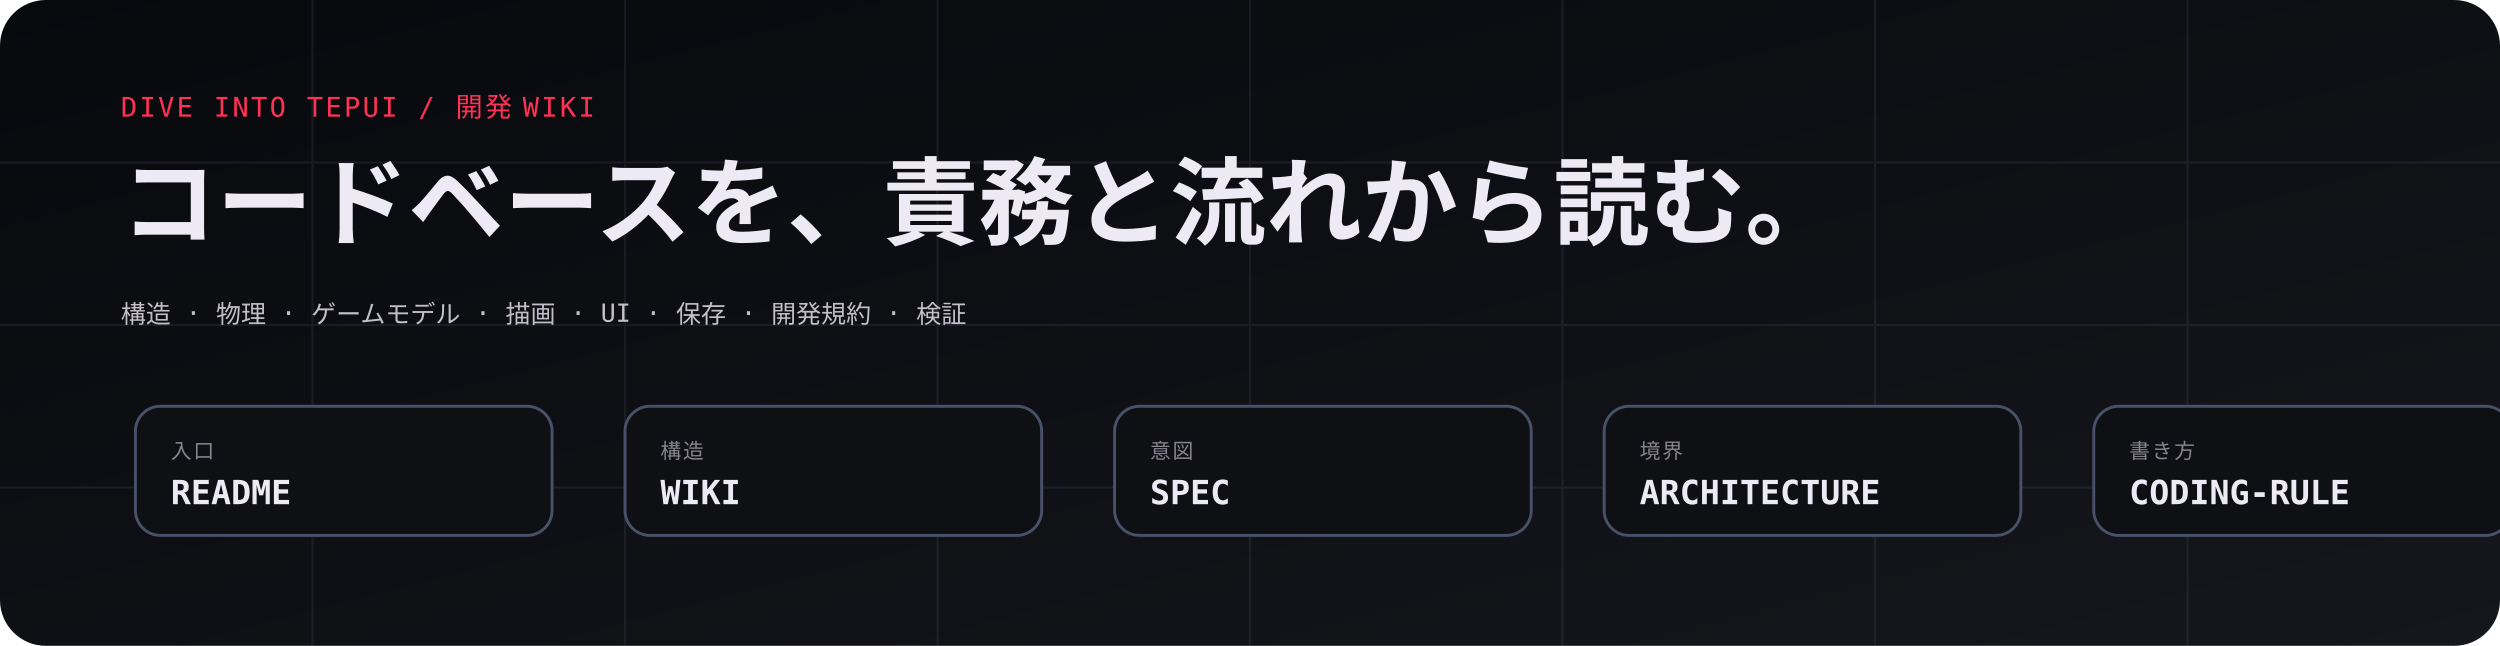
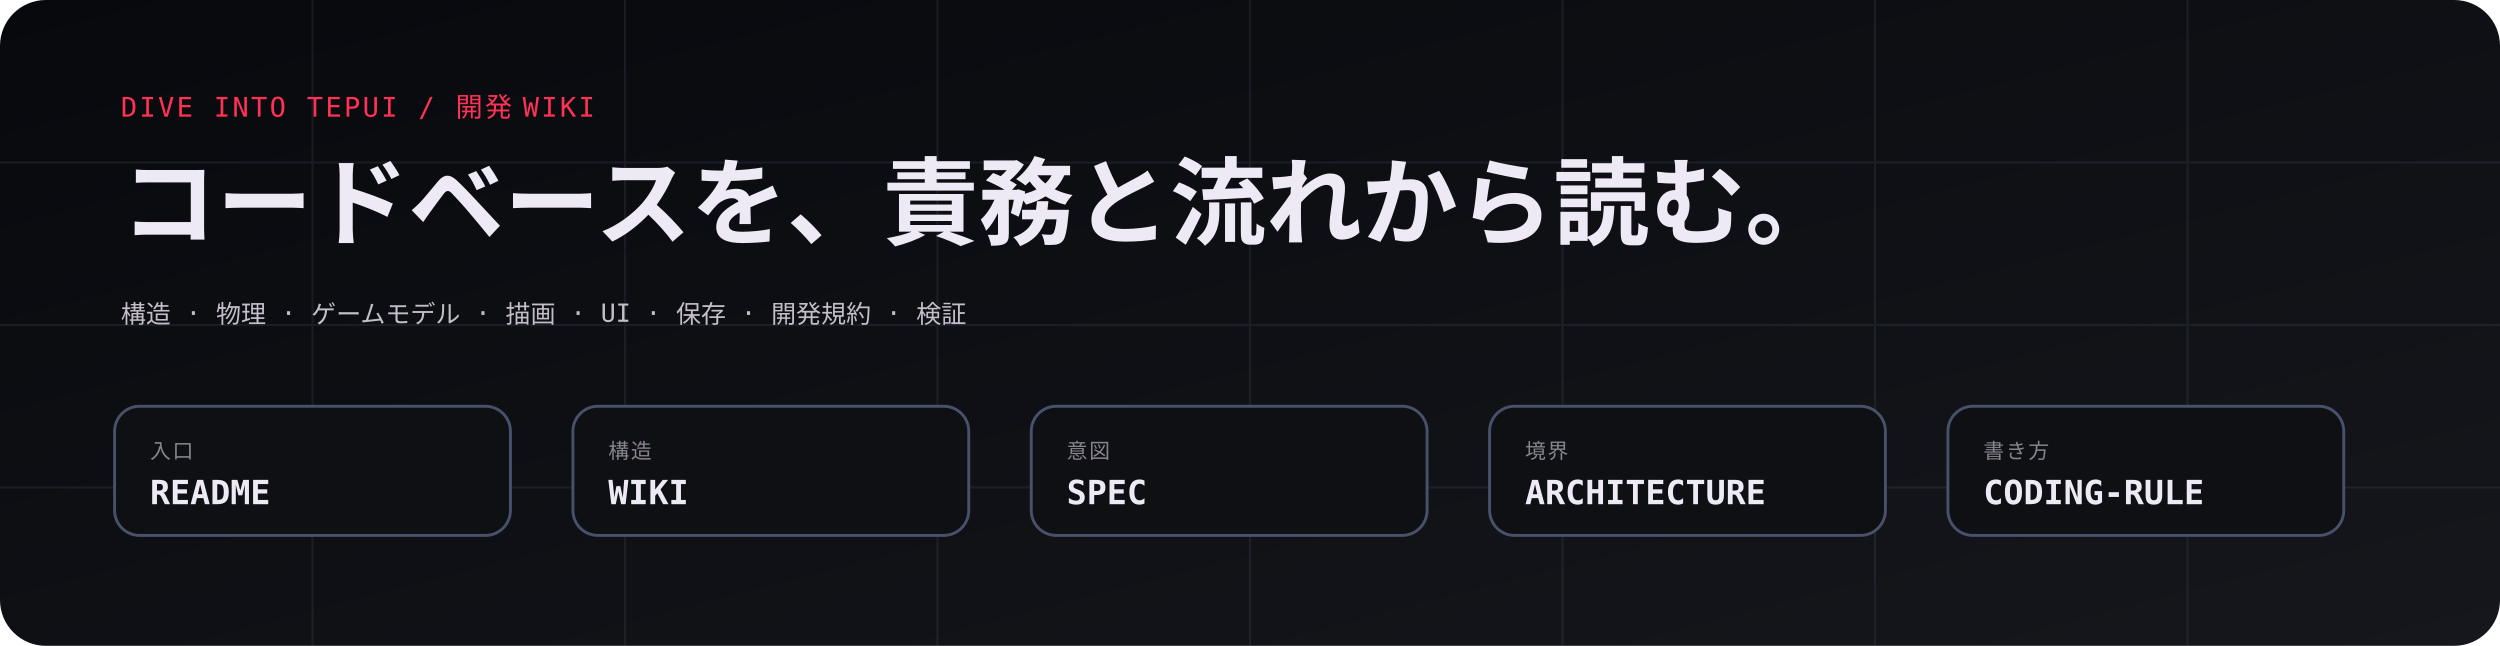
<svg xmlns="http://www.w3.org/2000/svg" width="1200" height="310" viewBox="0 0 1200 310" role="img" aria-labelledby="title desc">
  <defs>
    <style>
.m{font-family:ui-monospace,SFMono-Regular,Menlo,Consolas,"Yu Gothic",monospace}.sans{font-family:system-ui,-apple-system,"Hiragino Sans","Yu Gothic",sans-serif}
.t{fill:#eeeaf5}.b{fill:#c3bec9}.d{fill:#89838f}.a{fill:#ff3155}.an{fill:#ff6b82}.s{fill:#3478ff}
.box{fill:#0e1014;stroke:#48506a;stroke-width:1.4}.soft{fill:#15171c}.line{fill:none;stroke:#89838f;stroke-width:1.5}.accent{fill:none;stroke:#ff3155;stroke-width:2}.signal{fill:none;stroke:#3478ff;stroke-width:2}
.h{font-size:22px;font-weight:700}.k{font-size:13px;letter-spacing:1.1px}.v{font-size:16px;font-weight:600}.sm{font-size:12px}.xs{font-size:10px;letter-spacing:.8px}
</style>
    <linearGradient id="bg" x1="0" y1="0" x2="1" y2="1">
      <stop stop-color="#08090d" />
      <stop offset="1" stop-color="#15171c" />
    </linearGradient>
    <marker id="arrR" viewBox="0 0 10 10" refX="9" refY="5" markerWidth="7" markerHeight="7" orient="auto">
      <path d="M0 0L10 5 0 10Z" fill="#ff3155" />
    </marker>
  </defs>
  <rect width="1200" height="310" rx="22" fill="url(#bg)" />
  <g opacity=".22" stroke="#48506a">
    <path d="M0 78H1200M0 156H1200M0 234H1200" />
    <path d="M150 0V310M300 0V310M450 0V310M600 0V310M750 0V310M900 0V310M1050 0V310" />
  </g>
  <g transform="translate(58 56)">
    <text class="m a k">DIVE INTO TEPUI / 開発 WIKI</text>
    <text y="58" class="sans t" font-size="46" font-weight="700">コードベースを、責務と流れから読む。</text>
    <text y="99" class="m b sm">構造 · 物理 · ゲームモデル · 描画 · UI · 保存 · 開発規約 · 検証</text>
  </g>
-   <g transform="translate(65 195)">
-     <rect width="200" height="62" rx="12" class="box" />
+   <g transform="translate(55 195)">
+     <rect width="190" height="62" rx="12" class="box" />
    <text x="17" y="25" class="m d xs">入口</text>
    <text x="17" y="47" class="m t v">README</text>
-     <rect x="235" width="200" height="62" rx="12" class="box" />
-     <text x="252" y="25" class="m d xs">構造</text>
-     <text x="252" y="47" class="m t v">WIKI</text>
-     <rect x="470" width="200" height="62" rx="12" class="box" />
-     <text x="487" y="25" class="m d xs">意図</text>
-     <text x="487" y="47" class="m t v">SPEC</text>
-     <rect x="705" width="200" height="62" rx="12" class="box" />
-     <text x="722" y="25" class="m d xs">境界</text>
-     <text x="722" y="47" class="m t v">ARCHITECTURE</text>
-     <rect x="940" width="200" height="62" rx="12" class="box" />
-     <text x="957" y="25" class="m d xs">書き方</text>
-     <text x="957" y="47" class="m t v">CODING-RULE</text>
+     <rect x="220" width="190" height="62" rx="12" class="box" />
+     <text x="237" y="25" class="m d xs">構造</text>
+     <text x="237" y="47" class="m t v">WIKI</text>
+     <rect x="440" width="190" height="62" rx="12" class="box" />
+     <text x="457" y="25" class="m d xs">意図</text>
+     <text x="457" y="47" class="m t v">SPEC</text>
+     <rect x="660" width="190" height="62" rx="12" class="box" />
+     <text x="677" y="25" class="m d xs">境界</text>
+     <text x="677" y="47" class="m t v">ARCHITECTURE</text>
+     <rect x="880" width="190" height="62" rx="12" class="box" />
+     <text x="897" y="25" class="m d xs">書き方</text>
+     <text x="897" y="47" class="m t v">CODING-RULE</text>
  </g>
</svg>
